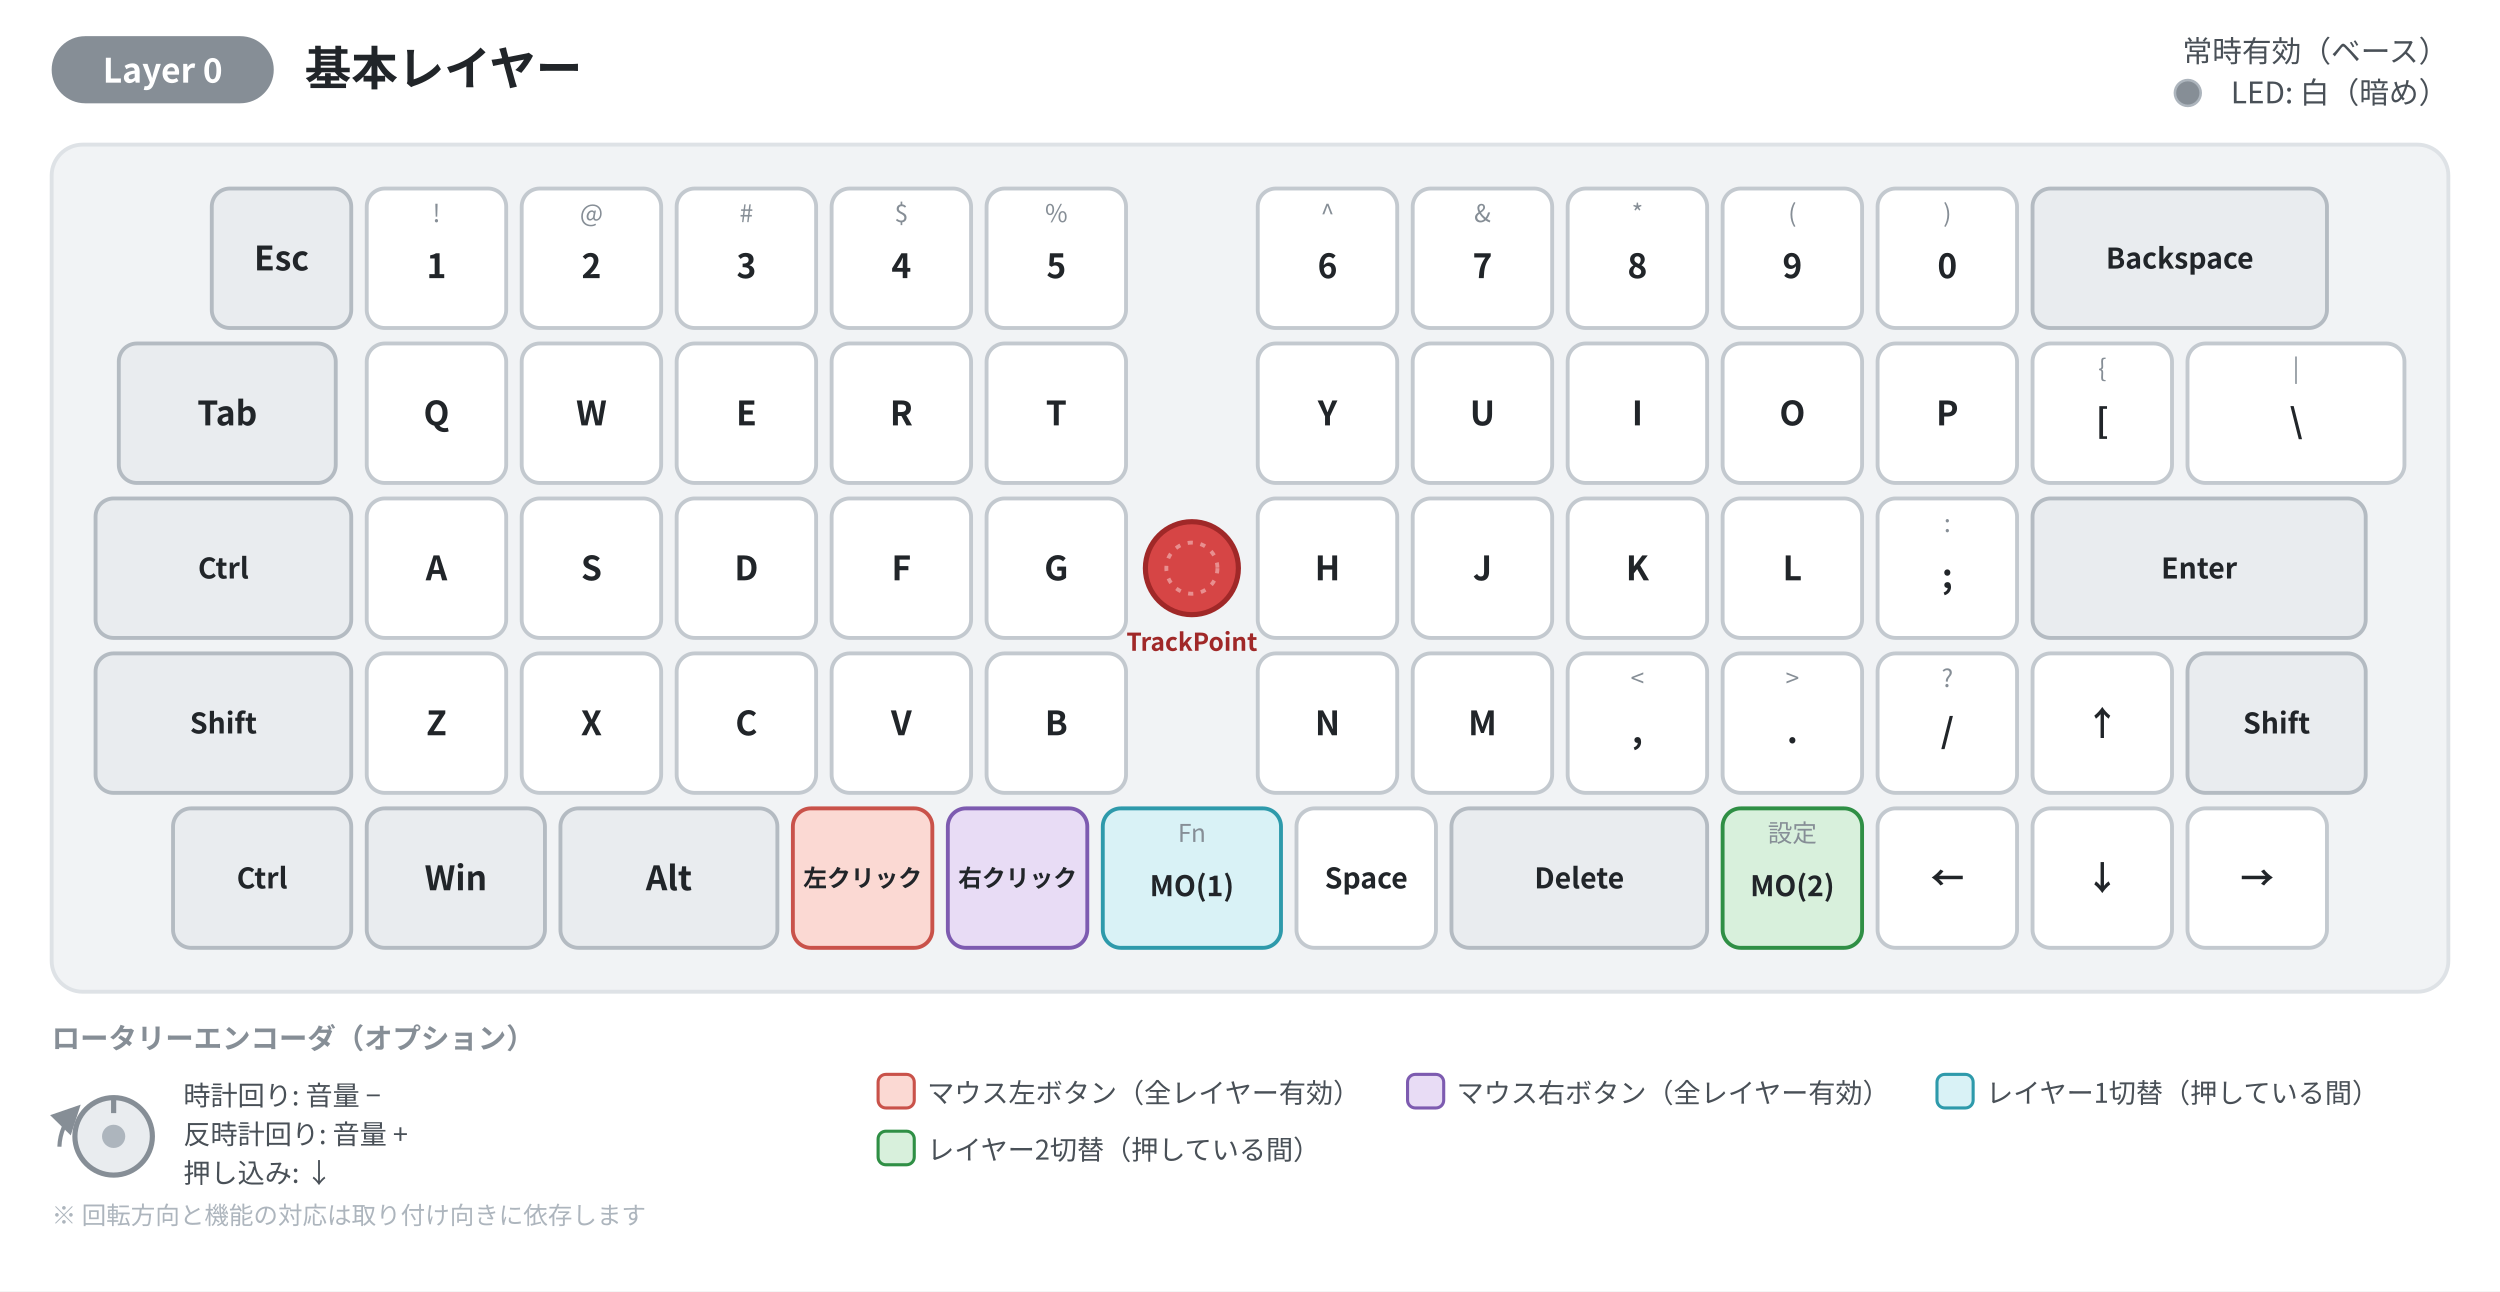
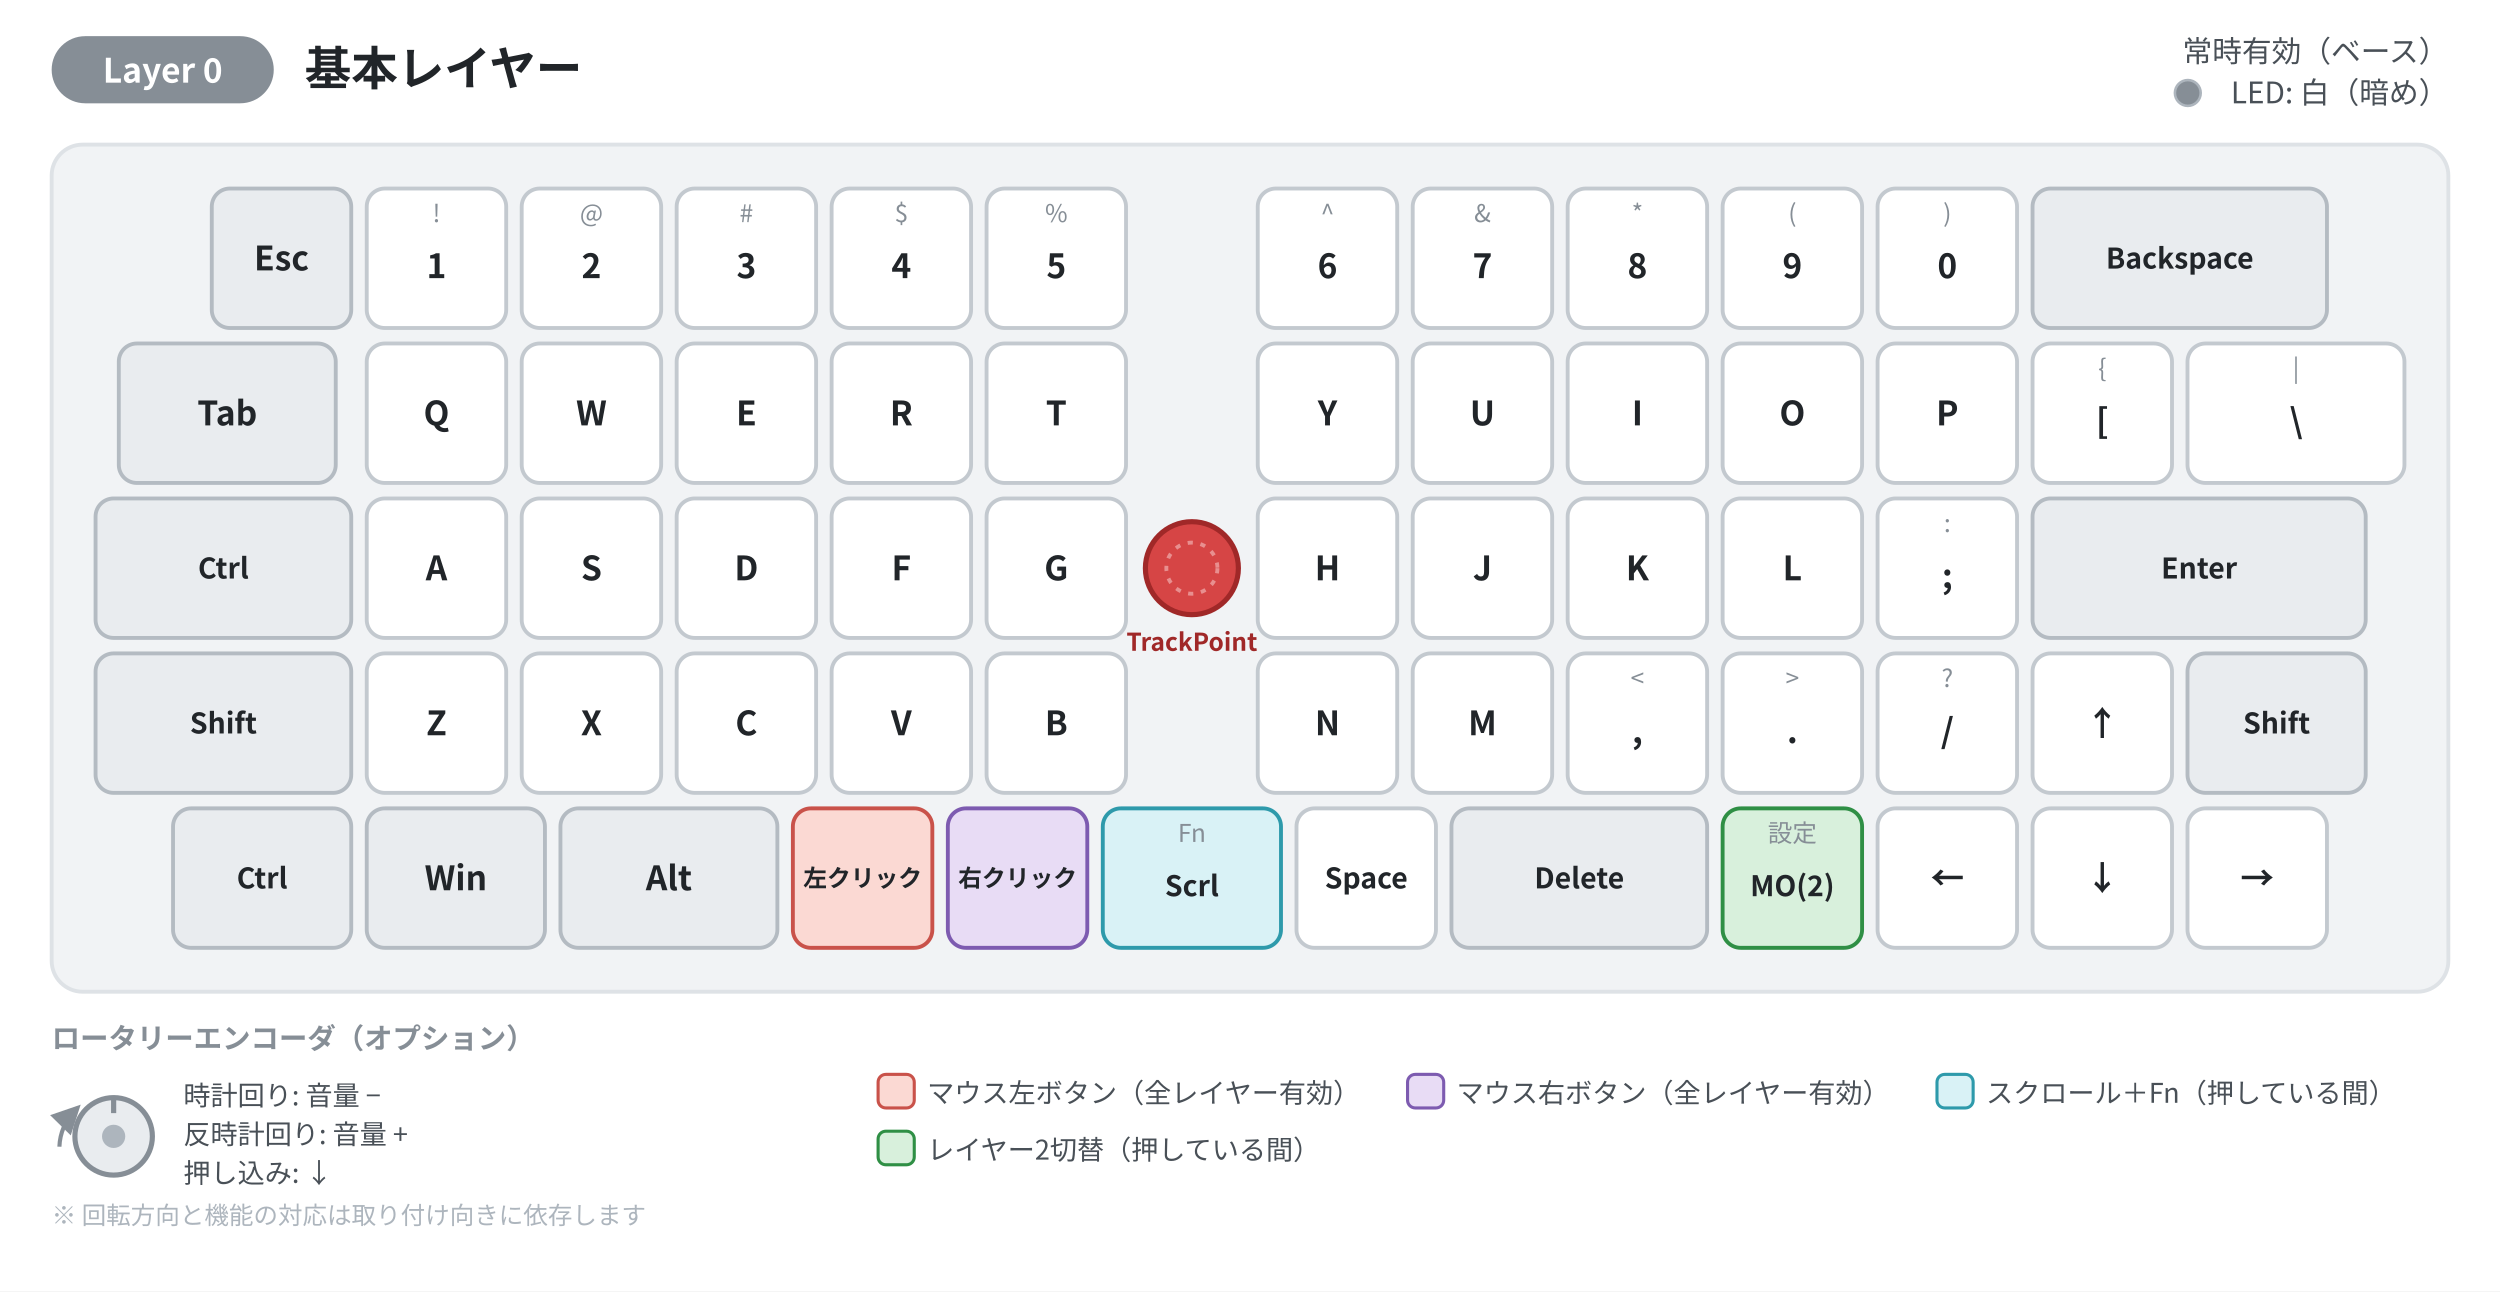
<svg xmlns="http://www.w3.org/2000/svg" width="968" height="500" viewBox="0 0 968 500" font-family="'Noto Sans CJK JP','Noto Sans JP','Hiragino Sans','Yu Gothic UI',sans-serif">
  <defs>
    <marker id="arr" markerWidth="7" markerHeight="7" refX="5" refY="3.5" orient="auto">
      <path d="M0,0 L7,3.5 L0,7 z" fill="#868e96" />
    </marker>
  </defs>
  <rect width="968" height="500" fill="#ffffff" />
  <rect x="20" y="14" width="86" height="26" rx="13" fill="#868e96" />
  <text x="63" y="32" font-size="13" fill="#ffffff" font-weight="700" text-anchor="middle">Layer 0</text>
  <text x="118" y="33" font-size="18" fill="#212529" font-weight="700">基本レイヤー</text>
  <text x="948" y="24" font-size="11.5" fill="#495057" text-anchor="end">常時有効（ベース）</text>
  <circle cx="847.12" cy="36" r="5" fill="#868e96" stroke="#adb5bd" />
  <text x="948" y="40" font-size="11.5" fill="#495057" text-anchor="end">LED: 白（暗め）</text>
  <g transform="translate(34,70)">
    <rect x="-14" y="-14" width="928.0" height="328" rx="12" fill="#f1f3f5" stroke="#dee2e6" stroke-width="1.5" />
    <rect x="48.0" y="3.0" width="54.0" height="54.0" rx="7" fill="#e9ecef" stroke="#b4bbc2" stroke-width="1.5" />
    <text x="75.0" y="34.7" font-size="13.0" fill="#212529" font-weight="600" text-anchor="middle">Esc</text>
    <rect x="108.0" y="3.0" width="54.0" height="54.0" rx="7" fill="#ffffff" stroke="#c3c9cf" stroke-width="1.5" />
    <text x="135.0" y="16.0" font-size="9.5" fill="#868e96" text-anchor="middle">!</text>
    <text x="135.0" y="37.7" font-size="13.0" fill="#212529" font-weight="600" text-anchor="middle">1</text>
    <rect x="168.0" y="3.0" width="54.0" height="54.0" rx="7" fill="#ffffff" stroke="#c3c9cf" stroke-width="1.5" />
    <text x="195.0" y="16.0" font-size="9.5" fill="#868e96" text-anchor="middle">@</text>
    <text x="195.0" y="37.7" font-size="13.0" fill="#212529" font-weight="600" text-anchor="middle">2</text>
    <rect x="228.0" y="3.0" width="54.0" height="54.0" rx="7" fill="#ffffff" stroke="#c3c9cf" stroke-width="1.5" />
    <text x="255.0" y="16.0" font-size="9.5" fill="#868e96" text-anchor="middle">#</text>
    <text x="255.0" y="37.7" font-size="13.0" fill="#212529" font-weight="600" text-anchor="middle">3</text>
    <rect x="288.0" y="3.0" width="54.0" height="54.0" rx="7" fill="#ffffff" stroke="#c3c9cf" stroke-width="1.5" />
    <text x="315.0" y="16.0" font-size="9.5" fill="#868e96" text-anchor="middle">$</text>
    <text x="315.0" y="37.7" font-size="13.0" fill="#212529" font-weight="600" text-anchor="middle">4</text>
    <rect x="348.0" y="3.0" width="54.0" height="54.0" rx="7" fill="#ffffff" stroke="#c3c9cf" stroke-width="1.5" />
    <text x="375.0" y="16.0" font-size="9.5" fill="#868e96" text-anchor="middle">%</text>
    <text x="375.0" y="37.7" font-size="13.0" fill="#212529" font-weight="600" text-anchor="middle">5</text>
    <rect x="453.0" y="3.0" width="54.0" height="54.0" rx="7" fill="#ffffff" stroke="#c3c9cf" stroke-width="1.5" />
    <text x="480.0" y="16.0" font-size="9.5" fill="#868e96" text-anchor="middle">^</text>
    <text x="480.0" y="37.7" font-size="13.0" fill="#212529" font-weight="600" text-anchor="middle">6</text>
    <rect x="513.0" y="3.0" width="54.0" height="54.0" rx="7" fill="#ffffff" stroke="#c3c9cf" stroke-width="1.5" />
    <text x="540.0" y="16.0" font-size="9.5" fill="#868e96" text-anchor="middle">&amp;</text>
    <text x="540.0" y="37.7" font-size="13.0" fill="#212529" font-weight="600" text-anchor="middle">7</text>
    <rect x="573.0" y="3.0" width="54.0" height="54.0" rx="7" fill="#ffffff" stroke="#c3c9cf" stroke-width="1.5" />
    <text x="600.0" y="16.0" font-size="9.5" fill="#868e96" text-anchor="middle">*</text>
    <text x="600.0" y="37.7" font-size="13.0" fill="#212529" font-weight="600" text-anchor="middle">8</text>
    <rect x="633.0" y="3.0" width="54.0" height="54.0" rx="7" fill="#ffffff" stroke="#c3c9cf" stroke-width="1.5" />
    <text x="660.0" y="16.0" font-size="9.5" fill="#868e96" text-anchor="middle">(</text>
    <text x="660.0" y="37.7" font-size="13.0" fill="#212529" font-weight="600" text-anchor="middle">9</text>
    <rect x="693.0" y="3.0" width="54.0" height="54.0" rx="7" fill="#ffffff" stroke="#c3c9cf" stroke-width="1.5" />
    <text x="720.0" y="16.0" font-size="9.5" fill="#868e96" text-anchor="middle">)</text>
    <text x="720.0" y="37.7" font-size="13.0" fill="#212529" font-weight="600" text-anchor="middle">0</text>
    <rect x="753.0" y="3.0" width="114.0" height="54.0" rx="7" fill="#e9ecef" stroke="#b4bbc2" stroke-width="1.5" />
    <text x="810.0" y="34.0" font-size="11.0" fill="#212529" font-weight="600" text-anchor="middle">Backspace</text>
    <rect x="12.0" y="63.0" width="84.0" height="54.0" rx="7" fill="#e9ecef" stroke="#b4bbc2" stroke-width="1.5" />
    <text x="54.0" y="94.7" font-size="13.0" fill="#212529" font-weight="600" text-anchor="middle">Tab</text>
    <rect x="108.0" y="63.0" width="54.0" height="54.0" rx="7" fill="#ffffff" stroke="#c3c9cf" stroke-width="1.5" />
    <text x="135.0" y="94.7" font-size="13.0" fill="#212529" font-weight="600" text-anchor="middle">Q</text>
    <rect x="168.0" y="63.0" width="54.0" height="54.0" rx="7" fill="#ffffff" stroke="#c3c9cf" stroke-width="1.5" />
    <text x="195.0" y="94.7" font-size="13.0" fill="#212529" font-weight="600" text-anchor="middle">W</text>
    <rect x="228.0" y="63.0" width="54.0" height="54.0" rx="7" fill="#ffffff" stroke="#c3c9cf" stroke-width="1.5" />
    <text x="255.0" y="94.7" font-size="13.0" fill="#212529" font-weight="600" text-anchor="middle">E</text>
    <rect x="288.0" y="63.0" width="54.0" height="54.0" rx="7" fill="#ffffff" stroke="#c3c9cf" stroke-width="1.5" />
    <text x="315.0" y="94.7" font-size="13.0" fill="#212529" font-weight="600" text-anchor="middle">R</text>
    <rect x="348.0" y="63.0" width="54.0" height="54.0" rx="7" fill="#ffffff" stroke="#c3c9cf" stroke-width="1.5" />
    <text x="375.0" y="94.7" font-size="13.0" fill="#212529" font-weight="600" text-anchor="middle">T</text>
    <rect x="453.0" y="63.0" width="54.0" height="54.0" rx="7" fill="#ffffff" stroke="#c3c9cf" stroke-width="1.5" />
    <text x="480.0" y="94.7" font-size="13.0" fill="#212529" font-weight="600" text-anchor="middle">Y</text>
    <rect x="513.0" y="63.0" width="54.0" height="54.0" rx="7" fill="#ffffff" stroke="#c3c9cf" stroke-width="1.5" />
    <text x="540.0" y="94.7" font-size="13.0" fill="#212529" font-weight="600" text-anchor="middle">U</text>
    <rect x="573.0" y="63.0" width="54.0" height="54.0" rx="7" fill="#ffffff" stroke="#c3c9cf" stroke-width="1.5" />
    <text x="600.0" y="94.7" font-size="13.0" fill="#212529" font-weight="600" text-anchor="middle">I</text>
    <rect x="633.0" y="63.0" width="54.0" height="54.0" rx="7" fill="#ffffff" stroke="#c3c9cf" stroke-width="1.5" />
    <text x="660.0" y="94.7" font-size="13.0" fill="#212529" font-weight="600" text-anchor="middle">O</text>
    <rect x="693.0" y="63.0" width="54.0" height="54.0" rx="7" fill="#ffffff" stroke="#c3c9cf" stroke-width="1.5" />
    <text x="720.0" y="94.7" font-size="13.0" fill="#212529" font-weight="600" text-anchor="middle">P</text>
    <rect x="753.0" y="63.0" width="54.0" height="54.0" rx="7" fill="#ffffff" stroke="#c3c9cf" stroke-width="1.5" />
    <text x="780.0" y="76.0" font-size="9.5" fill="#868e96" text-anchor="middle">{</text>
    <text x="780.0" y="97.7" font-size="13.0" fill="#212529" font-weight="600" text-anchor="middle">[</text>
    <rect x="813.0" y="63.0" width="84.0" height="54.0" rx="7" fill="#ffffff" stroke="#c3c9cf" stroke-width="1.5" />
    <text x="855.0" y="76.0" font-size="9.5" fill="#868e96" text-anchor="middle">|</text>
    <text x="855.0" y="97.7" font-size="13.0" fill="#212529" font-weight="600" text-anchor="middle">\</text>
    <rect x="3.0" y="123.0" width="99.0" height="54.0" rx="7" fill="#e9ecef" stroke="#b4bbc2" stroke-width="1.5" />
    <text x="52.5" y="154.0" font-size="11.0" fill="#212529" font-weight="600" text-anchor="middle">Ctrl</text>
    <rect x="108.0" y="123.0" width="54.0" height="54.0" rx="7" fill="#ffffff" stroke="#c3c9cf" stroke-width="1.5" />
    <text x="135.0" y="154.7" font-size="13.0" fill="#212529" font-weight="600" text-anchor="middle">A</text>
    <rect x="168.0" y="123.0" width="54.0" height="54.0" rx="7" fill="#ffffff" stroke="#c3c9cf" stroke-width="1.5" />
    <text x="195.0" y="154.7" font-size="13.0" fill="#212529" font-weight="600" text-anchor="middle">S</text>
    <rect x="228.0" y="123.0" width="54.0" height="54.0" rx="7" fill="#ffffff" stroke="#c3c9cf" stroke-width="1.5" />
    <text x="255.0" y="154.7" font-size="13.0" fill="#212529" font-weight="600" text-anchor="middle">D</text>
    <rect x="288.0" y="123.0" width="54.0" height="54.0" rx="7" fill="#ffffff" stroke="#c3c9cf" stroke-width="1.5" />
    <text x="315.0" y="154.7" font-size="13.0" fill="#212529" font-weight="600" text-anchor="middle">F</text>
    <rect x="348.0" y="123.0" width="54.0" height="54.0" rx="7" fill="#ffffff" stroke="#c3c9cf" stroke-width="1.5" />
    <text x="375.0" y="154.7" font-size="13.0" fill="#212529" font-weight="600" text-anchor="middle">G</text>
    <rect x="453.0" y="123.0" width="54.0" height="54.0" rx="7" fill="#ffffff" stroke="#c3c9cf" stroke-width="1.5" />
    <text x="480.0" y="154.7" font-size="13.0" fill="#212529" font-weight="600" text-anchor="middle">H</text>
    <rect x="513.0" y="123.0" width="54.0" height="54.0" rx="7" fill="#ffffff" stroke="#c3c9cf" stroke-width="1.5" />
    <text x="540.0" y="154.7" font-size="13.0" fill="#212529" font-weight="600" text-anchor="middle">J</text>
    <rect x="573.0" y="123.0" width="54.0" height="54.0" rx="7" fill="#ffffff" stroke="#c3c9cf" stroke-width="1.5" />
    <text x="600.0" y="154.7" font-size="13.0" fill="#212529" font-weight="600" text-anchor="middle">K</text>
    <rect x="633.0" y="123.0" width="54.0" height="54.0" rx="7" fill="#ffffff" stroke="#c3c9cf" stroke-width="1.5" />
    <text x="660.0" y="154.7" font-size="13.0" fill="#212529" font-weight="600" text-anchor="middle">L</text>
    <rect x="693.0" y="123.0" width="54.0" height="54.0" rx="7" fill="#ffffff" stroke="#c3c9cf" stroke-width="1.5" />
    <text x="720.0" y="136.0" font-size="9.5" fill="#868e96" text-anchor="middle">:</text>
    <text x="720.0" y="157.7" font-size="13.0" fill="#212529" font-weight="600" text-anchor="middle">;</text>
    <rect x="753.0" y="123.0" width="129.0" height="54.0" rx="7" fill="#e9ecef" stroke="#b4bbc2" stroke-width="1.5" />
    <text x="817.5" y="154.0" font-size="11.0" fill="#212529" font-weight="600" text-anchor="middle">Enter</text>
    <rect x="3.0" y="183.0" width="99.0" height="54.0" rx="7" fill="#e9ecef" stroke="#b4bbc2" stroke-width="1.5" />
    <text x="52.5" y="214.0" font-size="11.0" fill="#212529" font-weight="600" text-anchor="middle">Shift</text>
    <rect x="108.0" y="183.0" width="54.0" height="54.0" rx="7" fill="#ffffff" stroke="#c3c9cf" stroke-width="1.5" />
    <text x="135.0" y="214.7" font-size="13.0" fill="#212529" font-weight="600" text-anchor="middle">Z</text>
    <rect x="168.0" y="183.0" width="54.0" height="54.0" rx="7" fill="#ffffff" stroke="#c3c9cf" stroke-width="1.5" />
    <text x="195.0" y="214.7" font-size="13.0" fill="#212529" font-weight="600" text-anchor="middle">X</text>
    <rect x="228.0" y="183.0" width="54.0" height="54.0" rx="7" fill="#ffffff" stroke="#c3c9cf" stroke-width="1.5" />
    <text x="255.0" y="214.7" font-size="13.0" fill="#212529" font-weight="600" text-anchor="middle">C</text>
    <rect x="288.0" y="183.0" width="54.0" height="54.0" rx="7" fill="#ffffff" stroke="#c3c9cf" stroke-width="1.5" />
    <text x="315.0" y="214.7" font-size="13.0" fill="#212529" font-weight="600" text-anchor="middle">V</text>
    <rect x="348.0" y="183.0" width="54.0" height="54.0" rx="7" fill="#ffffff" stroke="#c3c9cf" stroke-width="1.5" />
    <text x="375.0" y="214.7" font-size="13.0" fill="#212529" font-weight="600" text-anchor="middle">B</text>
    <rect x="453.0" y="183.0" width="54.0" height="54.0" rx="7" fill="#ffffff" stroke="#c3c9cf" stroke-width="1.5" />
    <text x="480.0" y="214.7" font-size="13.0" fill="#212529" font-weight="600" text-anchor="middle">N</text>
    <rect x="513.0" y="183.0" width="54.0" height="54.0" rx="7" fill="#ffffff" stroke="#c3c9cf" stroke-width="1.5" />
    <text x="540.0" y="214.7" font-size="13.0" fill="#212529" font-weight="600" text-anchor="middle">M</text>
    <rect x="573.0" y="183.0" width="54.0" height="54.0" rx="7" fill="#ffffff" stroke="#c3c9cf" stroke-width="1.5" />
    <text x="600.0" y="196.0" font-size="9.5" fill="#868e96" text-anchor="middle">&lt;</text>
    <text x="600.0" y="217.7" font-size="13.0" fill="#212529" font-weight="600" text-anchor="middle">,</text>
    <rect x="633.0" y="183.0" width="54.0" height="54.0" rx="7" fill="#ffffff" stroke="#c3c9cf" stroke-width="1.5" />
    <text x="660.0" y="196.0" font-size="9.5" fill="#868e96" text-anchor="middle">&gt;</text>
    <text x="660.0" y="217.7" font-size="13.0" fill="#212529" font-weight="600" text-anchor="middle">.</text>
    <rect x="693.0" y="183.0" width="54.0" height="54.0" rx="7" fill="#ffffff" stroke="#c3c9cf" stroke-width="1.5" />
    <text x="720.0" y="196.0" font-size="9.5" fill="#868e96" text-anchor="middle">?</text>
    <text x="720.0" y="217.7" font-size="13.0" fill="#212529" font-weight="600" text-anchor="middle">/</text>
    <rect x="753.0" y="183.0" width="54.0" height="54.0" rx="7" fill="#ffffff" stroke="#c3c9cf" stroke-width="1.5" />
    <text x="780.0" y="214.7" font-size="13.0" fill="#212529" font-weight="600" text-anchor="middle">↑</text>
    <rect x="813.0" y="183.0" width="69.0" height="54.0" rx="7" fill="#e9ecef" stroke="#b4bbc2" stroke-width="1.5" />
    <text x="847.5" y="214.0" font-size="11.0" fill="#212529" font-weight="600" text-anchor="middle">Shift</text>
    <rect x="33.0" y="243.0" width="69.0" height="54.0" rx="7" fill="#e9ecef" stroke="#b4bbc2" stroke-width="1.5" />
    <text x="67.5" y="274.0" font-size="11.0" fill="#212529" font-weight="600" text-anchor="middle">Ctrl</text>
    <rect x="108.0" y="243.0" width="69.0" height="54.0" rx="7" fill="#e9ecef" stroke="#b4bbc2" stroke-width="1.5" />
    <text x="142.5" y="274.7" font-size="13.0" fill="#212529" font-weight="600" text-anchor="middle">Win</text>
    <rect x="183.0" y="243.0" width="84.0" height="54.0" rx="7" fill="#e9ecef" stroke="#b4bbc2" stroke-width="1.5" />
    <text x="225.0" y="274.7" font-size="13.0" fill="#212529" font-weight="600" text-anchor="middle">Alt</text>
    <rect x="273.0" y="243.0" width="54.0" height="54.0" rx="7" fill="#fbd9d3" stroke="#c9524a" stroke-width="1.5" />
    <text x="300.0" y="273.3" font-size="9.2" fill="#212529" font-weight="600" text-anchor="middle">左クリック</text>
    <rect x="333.0" y="243.0" width="54.0" height="54.0" rx="7" fill="#e8dcf5" stroke="#7d5bb0" stroke-width="1.5" />
    <text x="360.0" y="273.3" font-size="9.2" fill="#212529" font-weight="600" text-anchor="middle">右クリック</text>
    <rect x="393.0" y="243.0" width="69.0" height="54.0" rx="7" fill="#d9f2f6" stroke="#2e9aab" stroke-width="1.5" />
    <text x="427.5" y="256.0" font-size="9.5" fill="#868e96" text-anchor="middle">Fn</text>
-     <text x="427.5" y="277.0" font-size="11.0" fill="#212529" font-weight="600" text-anchor="middle">MO(1)</text>
+     <text x="427.5" y="277.0" font-size="11.0" fill="#212529" font-weight="600" text-anchor="middle">Scrl</text>
    <rect x="468.0" y="243.0" width="54.0" height="54.0" rx="7" fill="#ffffff" stroke="#c3c9cf" stroke-width="1.5" />
    <text x="495.0" y="274.0" font-size="11.0" fill="#212529" font-weight="600" text-anchor="middle">Space</text>
    <rect x="528.0" y="243.0" width="99.0" height="54.0" rx="7" fill="#e9ecef" stroke="#b4bbc2" stroke-width="1.5" />
    <text x="577.5" y="274.0" font-size="11.0" fill="#212529" font-weight="600" text-anchor="middle">Delete</text>
    <rect x="633.0" y="243.0" width="54.0" height="54.0" rx="7" fill="#d8f0dc" stroke="#2f8f45" stroke-width="1.5" />
    <text x="660.0" y="256.0" font-size="9.5" fill="#868e96" text-anchor="middle">設定</text>
    <text x="660.0" y="277.0" font-size="11.0" fill="#212529" font-weight="600" text-anchor="middle">MO(2)</text>
    <rect x="693.0" y="243.0" width="54.0" height="54.0" rx="7" fill="#ffffff" stroke="#c3c9cf" stroke-width="1.5" />
    <text x="720.0" y="274.7" font-size="13.0" fill="#212529" font-weight="600" text-anchor="middle">←</text>
    <rect x="753.0" y="243.0" width="54.0" height="54.0" rx="7" fill="#ffffff" stroke="#c3c9cf" stroke-width="1.5" />
    <text x="780.0" y="274.7" font-size="13.0" fill="#212529" font-weight="600" text-anchor="middle">↓</text>
    <rect x="813.0" y="243.0" width="54.0" height="54.0" rx="7" fill="#ffffff" stroke="#c3c9cf" stroke-width="1.5" />
    <text x="840.0" y="274.7" font-size="13.0" fill="#212529" font-weight="600" text-anchor="middle">→</text>
    <circle cx="427.5" cy="150.0" r="18.0" fill="#d64545" stroke="#a02828" stroke-width="2" />
    <circle cx="427.5" cy="150.0" r="9.9" fill="none" stroke="#e88f8f" stroke-width="1.5" stroke-dasharray="2,3" />
    <text x="427.5" y="182.0" font-size="9.5" fill="#a02828" text-anchor="middle" font-weight="600">TrackPoint</text>
  </g>
  <text x="20" y="406" font-size="11" fill="#868e96" font-weight="700">ロータリーエンコーダ（オプション）</text>
  <circle cx="44" cy="440" r="15" fill="#e9ecef" stroke="#868e96" stroke-width="2" />
  <circle cx="44" cy="440" r="4.5" fill="#adb5bd" />
  <line x1="44" y1="425" x2="44" y2="431" stroke="#868e96" stroke-width="2" />
  <path d="M 23 444 a 21 21 0 0 1 6 -14" fill="none" stroke="#868e96" stroke-width="1.6" marker-end="url(#arr)" />
  <text x="71" y="428" font-size="10.5" fill="#495057">時計回り: 音量 −</text>
  <text x="71" y="443" font-size="10.5" fill="#495057">反時計回り: 音量 +</text>
  <text x="71" y="458" font-size="10.5" fill="#495057">押し込み: ↓</text>
  <text x="20" y="474" font-size="9.5" fill="#adb5bd">※ 回転方向と機能の対応は取り付け向きに依存します</text>
  <rect x="340" y="416" width="14" height="13" rx="3" fill="#fbd9d3" stroke="#c9524a" stroke-width="1.2" />
  <text x="359" y="427" font-size="10.5" fill="#495057">マウス左ボタン（全レイヤー有効）</text>
  <rect x="545.0" y="416" width="14" height="13" rx="3" fill="#e8dcf5" stroke="#7d5bb0" stroke-width="1.2" />
  <text x="564.0" y="427" font-size="10.5" fill="#495057">マウス右ボタン（全レイヤー有効）</text>
  <rect x="750.0" y="416" width="14" height="13" rx="3" fill="#d9f2f6" stroke="#2e9aab" stroke-width="1.2" />
-   <text x="769.0" y="427" font-size="10.5" fill="#495057">レイヤー1切替（押している間）</text>
+   <text x="769.0" y="427" font-size="10.5" fill="#495057">スクロール＋Fn（押している間）</text>
  <rect x="340" y="438" width="14" height="13" rx="3" fill="#d8f0dc" stroke="#2f8f45" stroke-width="1.2" />
  <text x="359" y="449" font-size="10.5" fill="#495057">レイヤー2切替（押している間）</text>
</svg>
